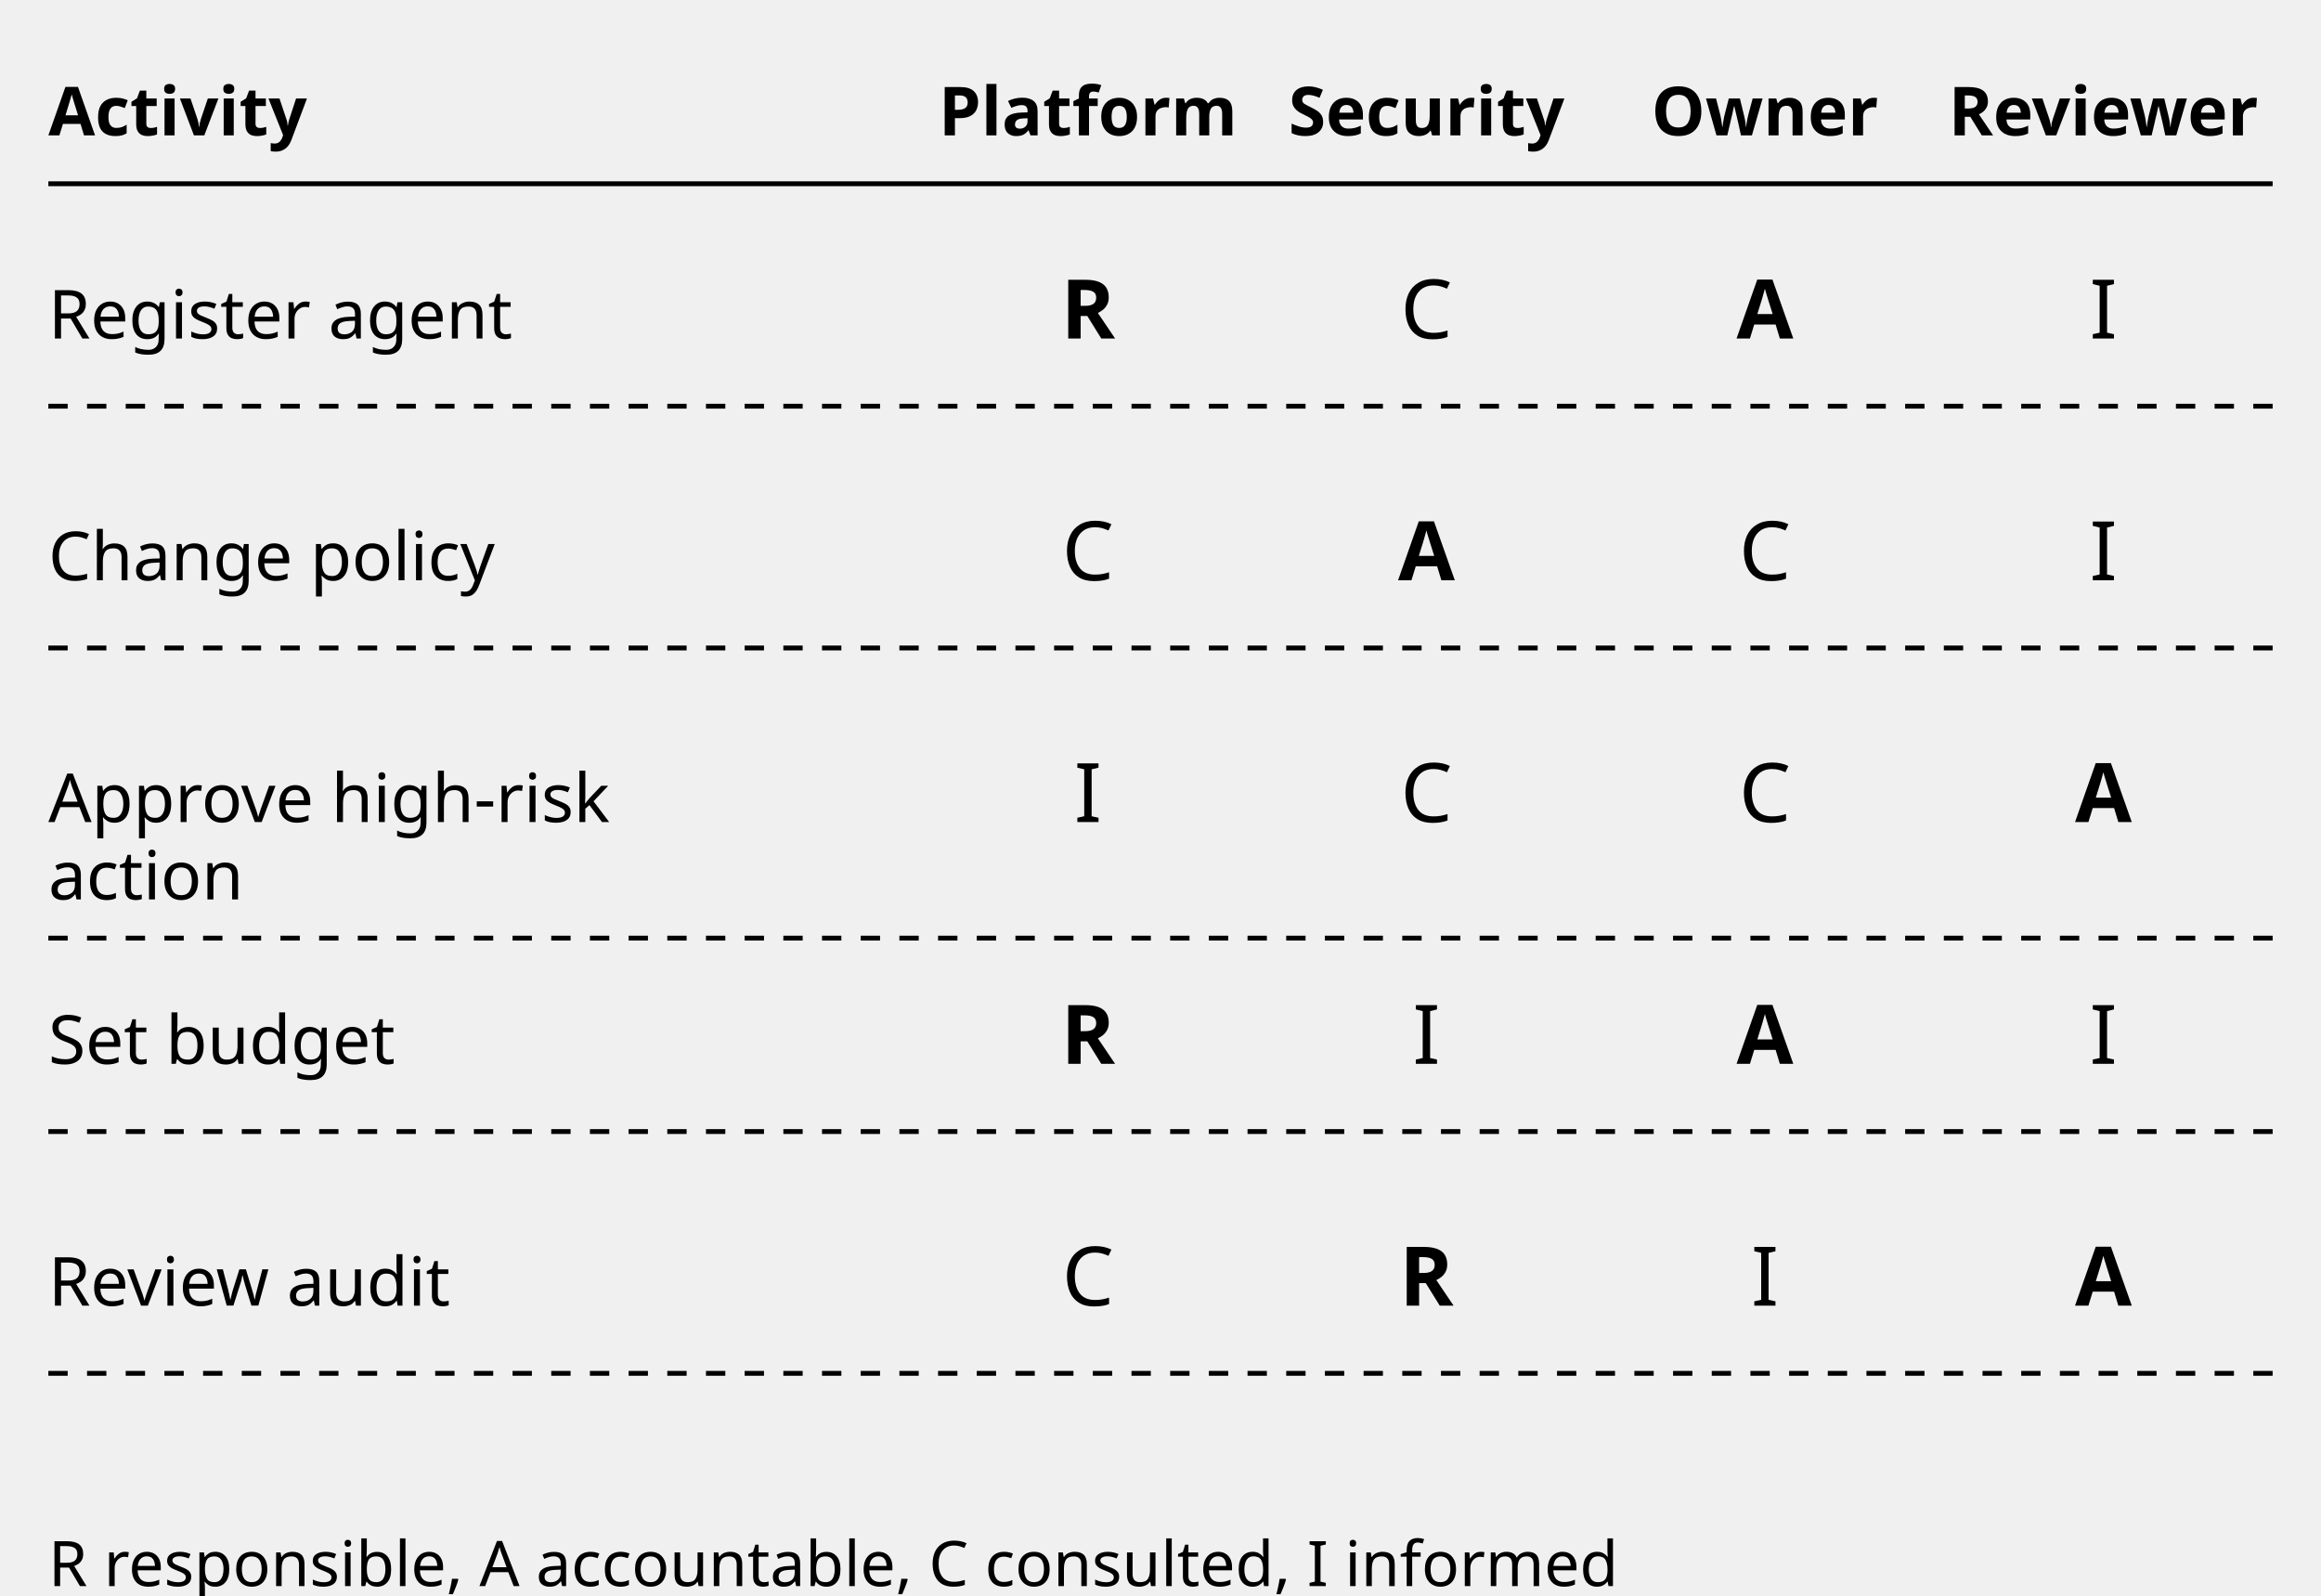
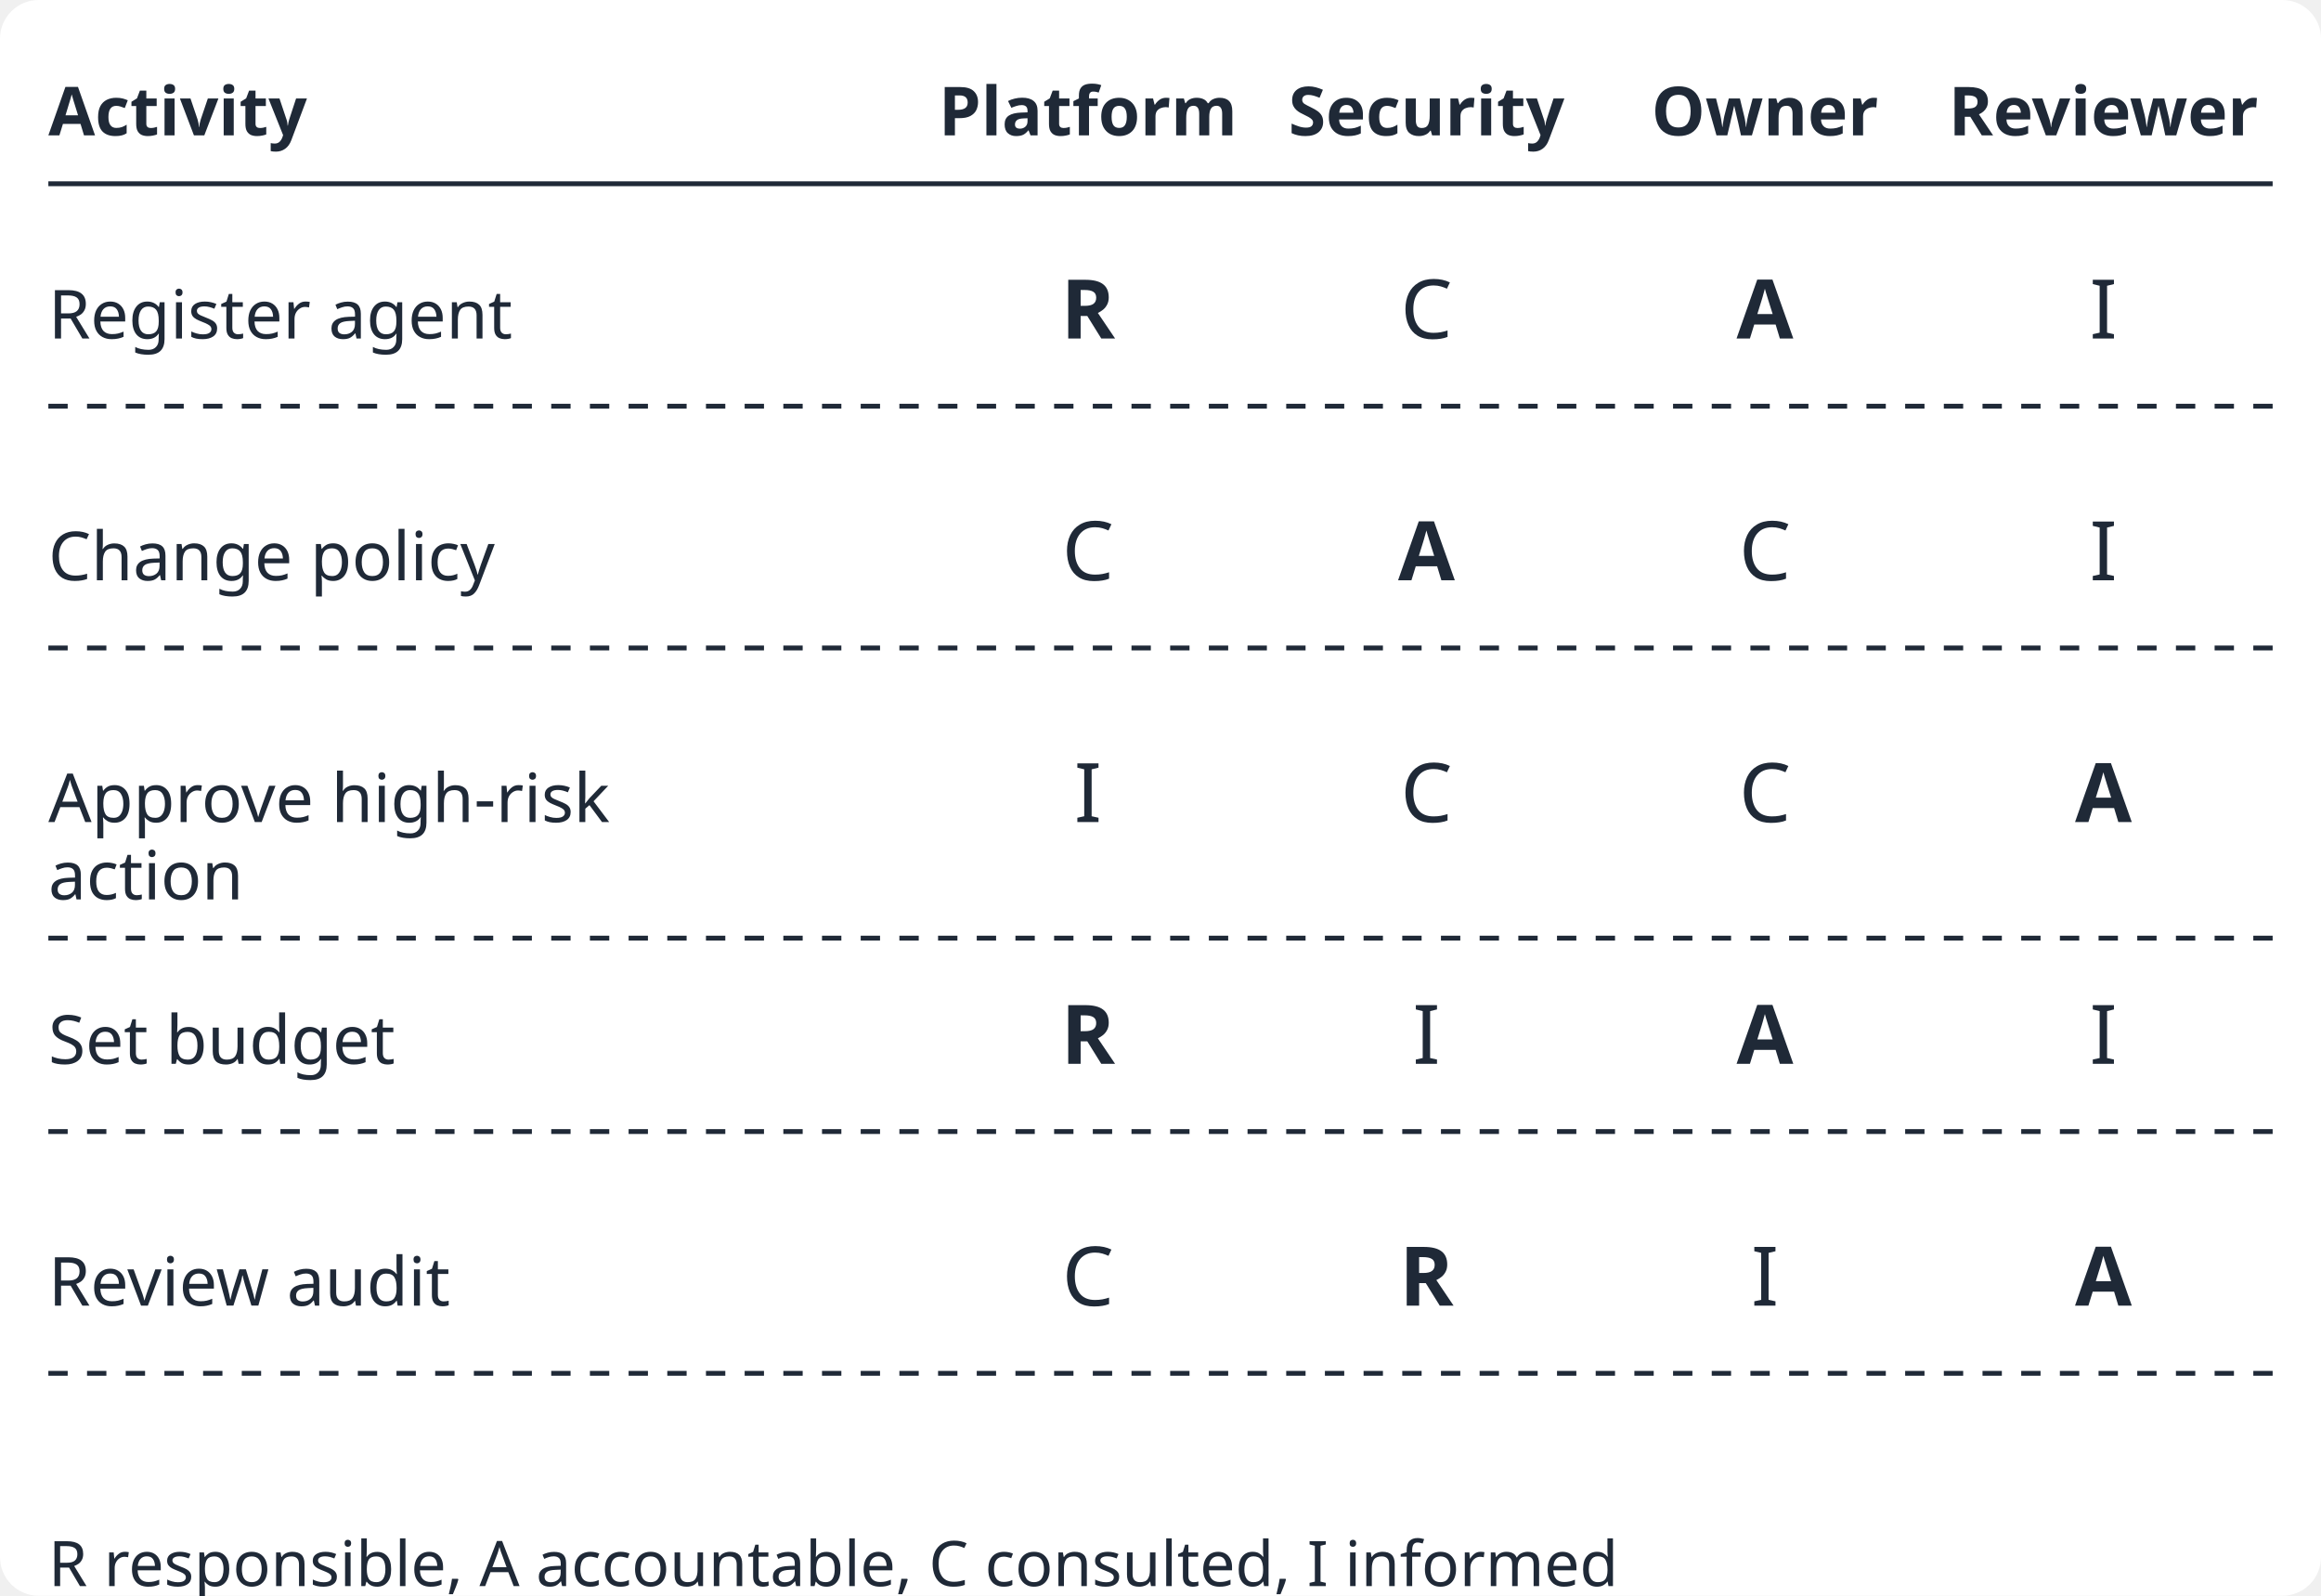
<svg xmlns="http://www.w3.org/2000/svg" viewBox="0 0 480 330" role="img" aria-labelledby="t d" fill="none" font-family="system-ui, sans-serif" color="currentColor">
+   <style>svg{color:#1f2937}</style>
+   <rect class="oax-bg" x="0" y="0" width="480" height="330" rx="8" fill="#ffffff" />
  <defs>
    <marker id="a" viewBox="0 0 10 10" refX="9" refY="5" markerWidth="7" markerHeight="7" orient="auto">
      <path d="M0 0L10 5L0 10z" fill="currentColor" />
    </marker>
  </defs>
  <g fill="currentColor">
    <text x="10" y="28" text-anchor="start" font-size="14" font-weight="700">Activity</text>
    <text x="225.0" y="28" text-anchor="middle" font-size="14" font-weight="700">Platform</text>
    <text x="295.0" y="28" text-anchor="middle" font-size="14" font-weight="700">Security</text>
    <text x="365.0" y="28" text-anchor="middle" font-size="14" font-weight="700">Owner</text>
    <text x="435.0" y="28" text-anchor="middle" font-size="14" font-weight="700">Reviewer</text>
    <line x1="10" y1="38" x2="470" y2="38" stroke="currentColor" stroke-width="1" />
    <text x="10" y="70" text-anchor="start" font-size="14">Register agent</text>
    <text x="225.0" y="70" text-anchor="middle" font-size="17" font-weight="700">R</text>
    <text x="295.0" y="70" text-anchor="middle" font-size="17">C</text>
    <text x="365.0" y="70" text-anchor="middle" font-size="17" font-weight="700">A</text>
    <text x="435.0" y="70" text-anchor="middle" font-size="17">I</text>
    <line x1="10" y1="84" x2="470" y2="84" stroke="currentColor" stroke-width="1" stroke-dasharray="4 4" />
    <text x="10" y="120" text-anchor="start" font-size="14">Change policy</text>
    <text x="225.0" y="120" text-anchor="middle" font-size="17">C</text>
    <text x="295.0" y="120" text-anchor="middle" font-size="17" font-weight="700">A</text>
    <text x="365.0" y="120" text-anchor="middle" font-size="17">C</text>
    <text x="435.0" y="120" text-anchor="middle" font-size="17">I</text>
    <line x1="10" y1="134" x2="470" y2="134" stroke="currentColor" stroke-width="1" stroke-dasharray="4 4" />
    <text x="10" y="170" text-anchor="start" font-size="14">Approve high-risk</text>
    <text x="10" y="186" text-anchor="start" font-size="14">action</text>
    <text x="225.0" y="170" text-anchor="middle" font-size="17">I</text>
    <text x="295.0" y="170" text-anchor="middle" font-size="17">C</text>
    <text x="365.0" y="170" text-anchor="middle" font-size="17">C</text>
    <text x="435.0" y="170" text-anchor="middle" font-size="17" font-weight="700">A</text>
    <line x1="10" y1="194" x2="470" y2="194" stroke="currentColor" stroke-width="1" stroke-dasharray="4 4" />
    <text x="10" y="220" text-anchor="start" font-size="14">Set budget</text>
    <text x="225.0" y="220" text-anchor="middle" font-size="17" font-weight="700">R</text>
    <text x="295.0" y="220" text-anchor="middle" font-size="17">I</text>
    <text x="365.0" y="220" text-anchor="middle" font-size="17" font-weight="700">A</text>
    <text x="435.0" y="220" text-anchor="middle" font-size="17">I</text>
    <line x1="10" y1="234" x2="470" y2="234" stroke="currentColor" stroke-width="1" stroke-dasharray="4 4" />
    <text x="10" y="270" text-anchor="start" font-size="14">Review audit</text>
    <text x="225.0" y="270" text-anchor="middle" font-size="17">C</text>
    <text x="295.0" y="270" text-anchor="middle" font-size="17" font-weight="700">R</text>
    <text x="365.0" y="270" text-anchor="middle" font-size="17">I</text>
    <text x="435.0" y="270" text-anchor="middle" font-size="17" font-weight="700">A</text>
    <line x1="10" y1="284" x2="470" y2="284" stroke="currentColor" stroke-width="1" stroke-dasharray="4 4" />
    <text x="10" y="328" text-anchor="start" font-size="13">R responsible, A accountable, C consulted, I informed</text>
  </g>
</svg>
